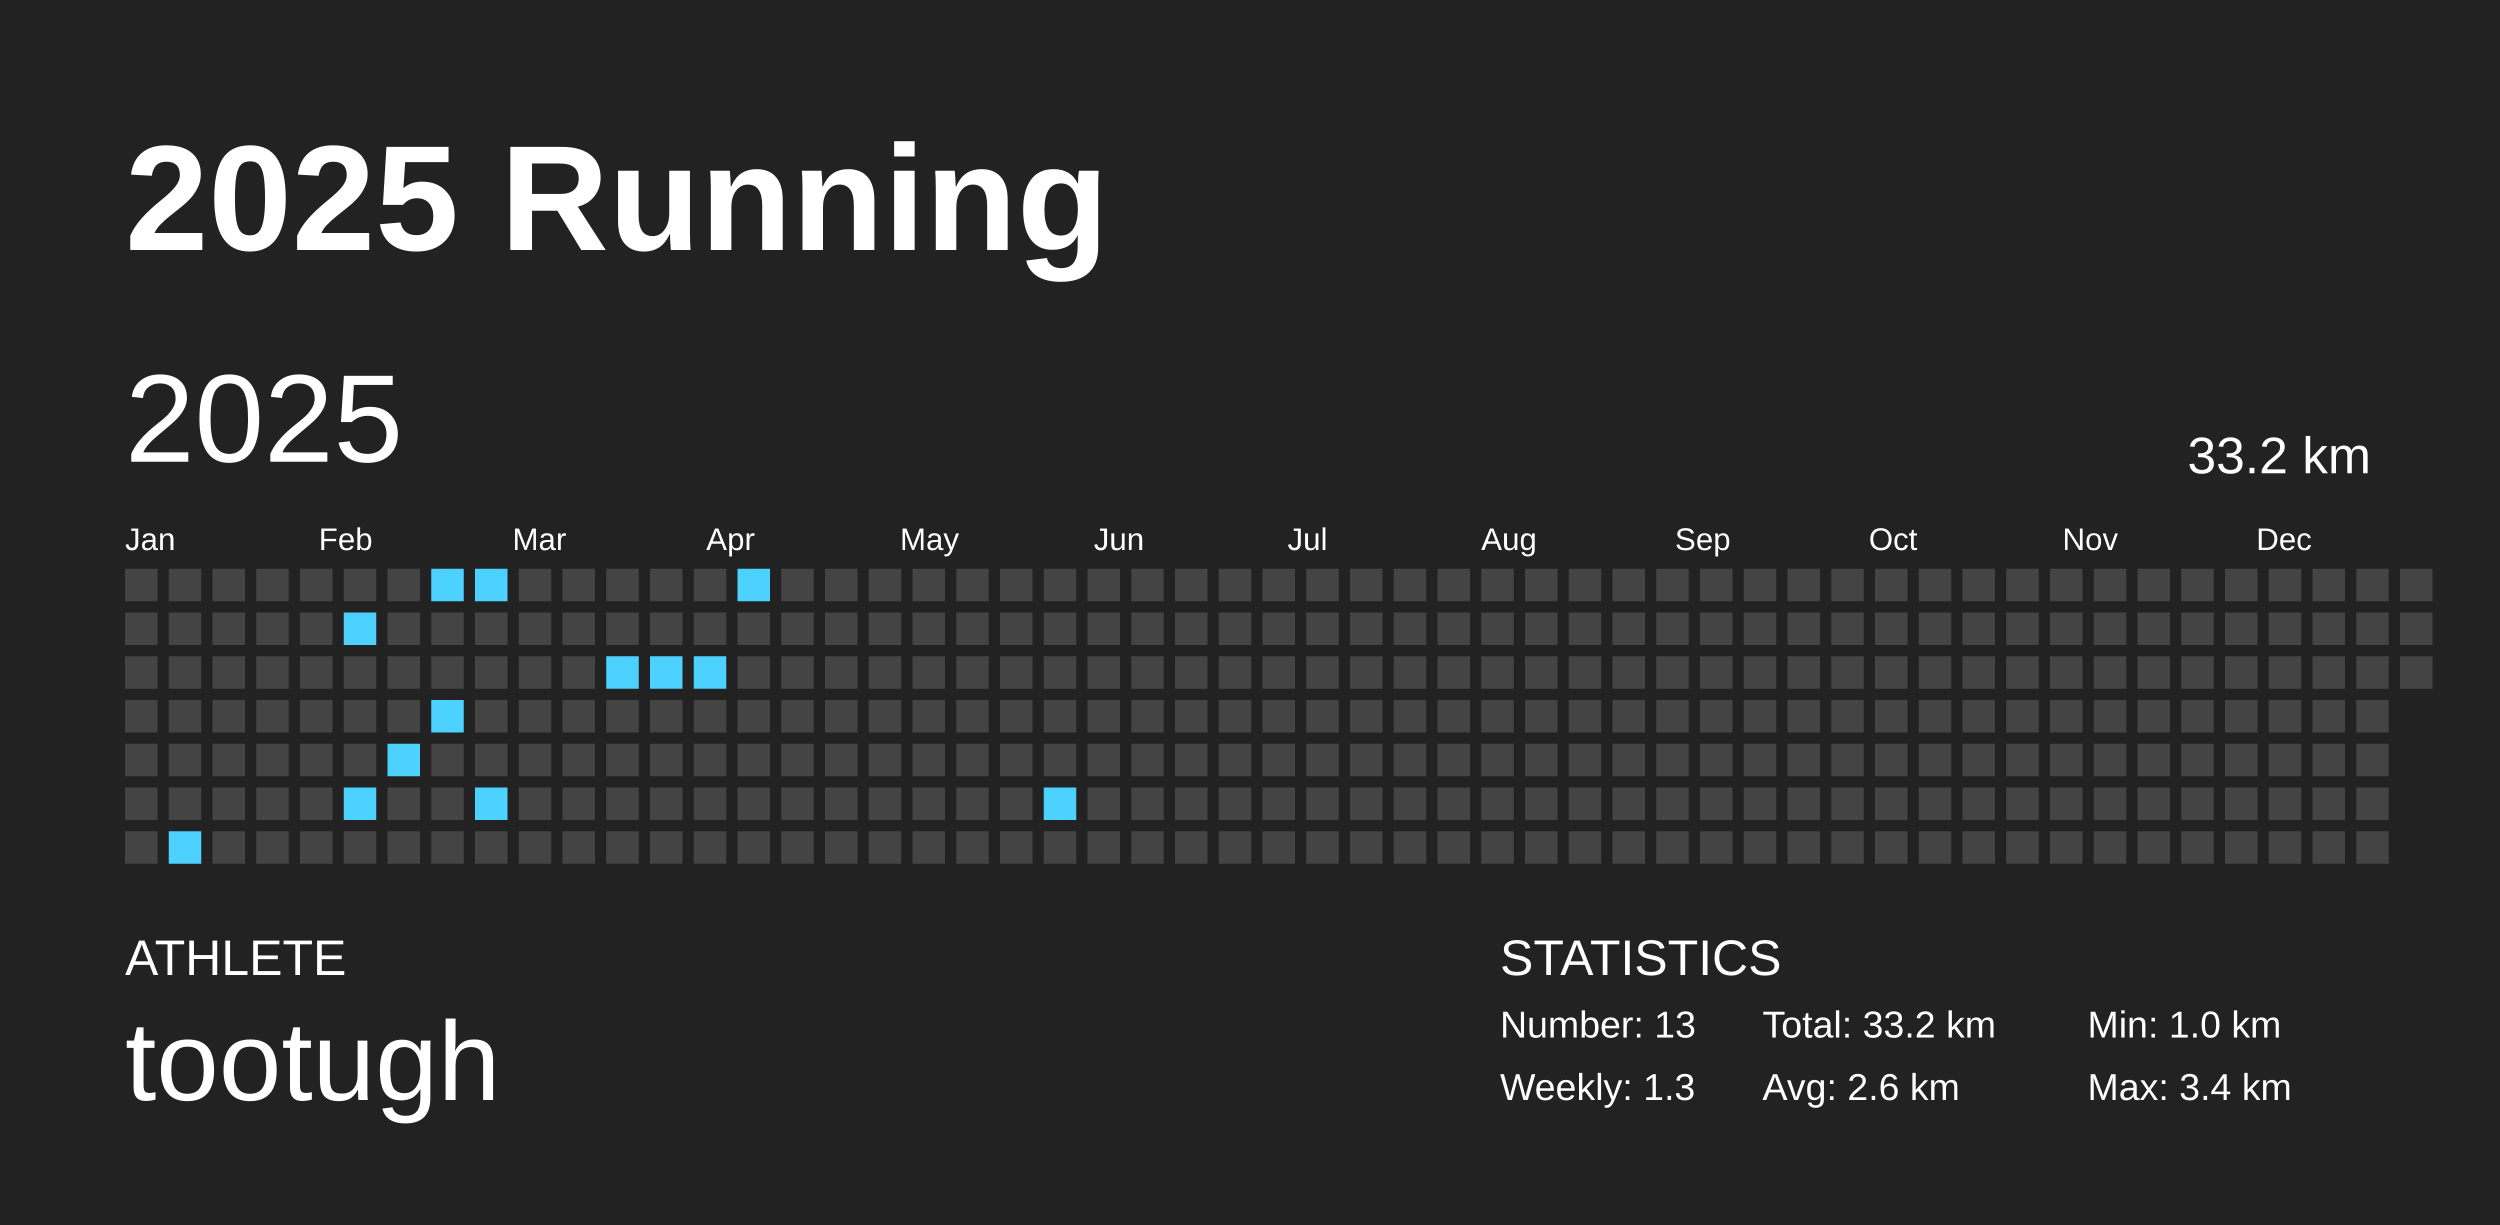
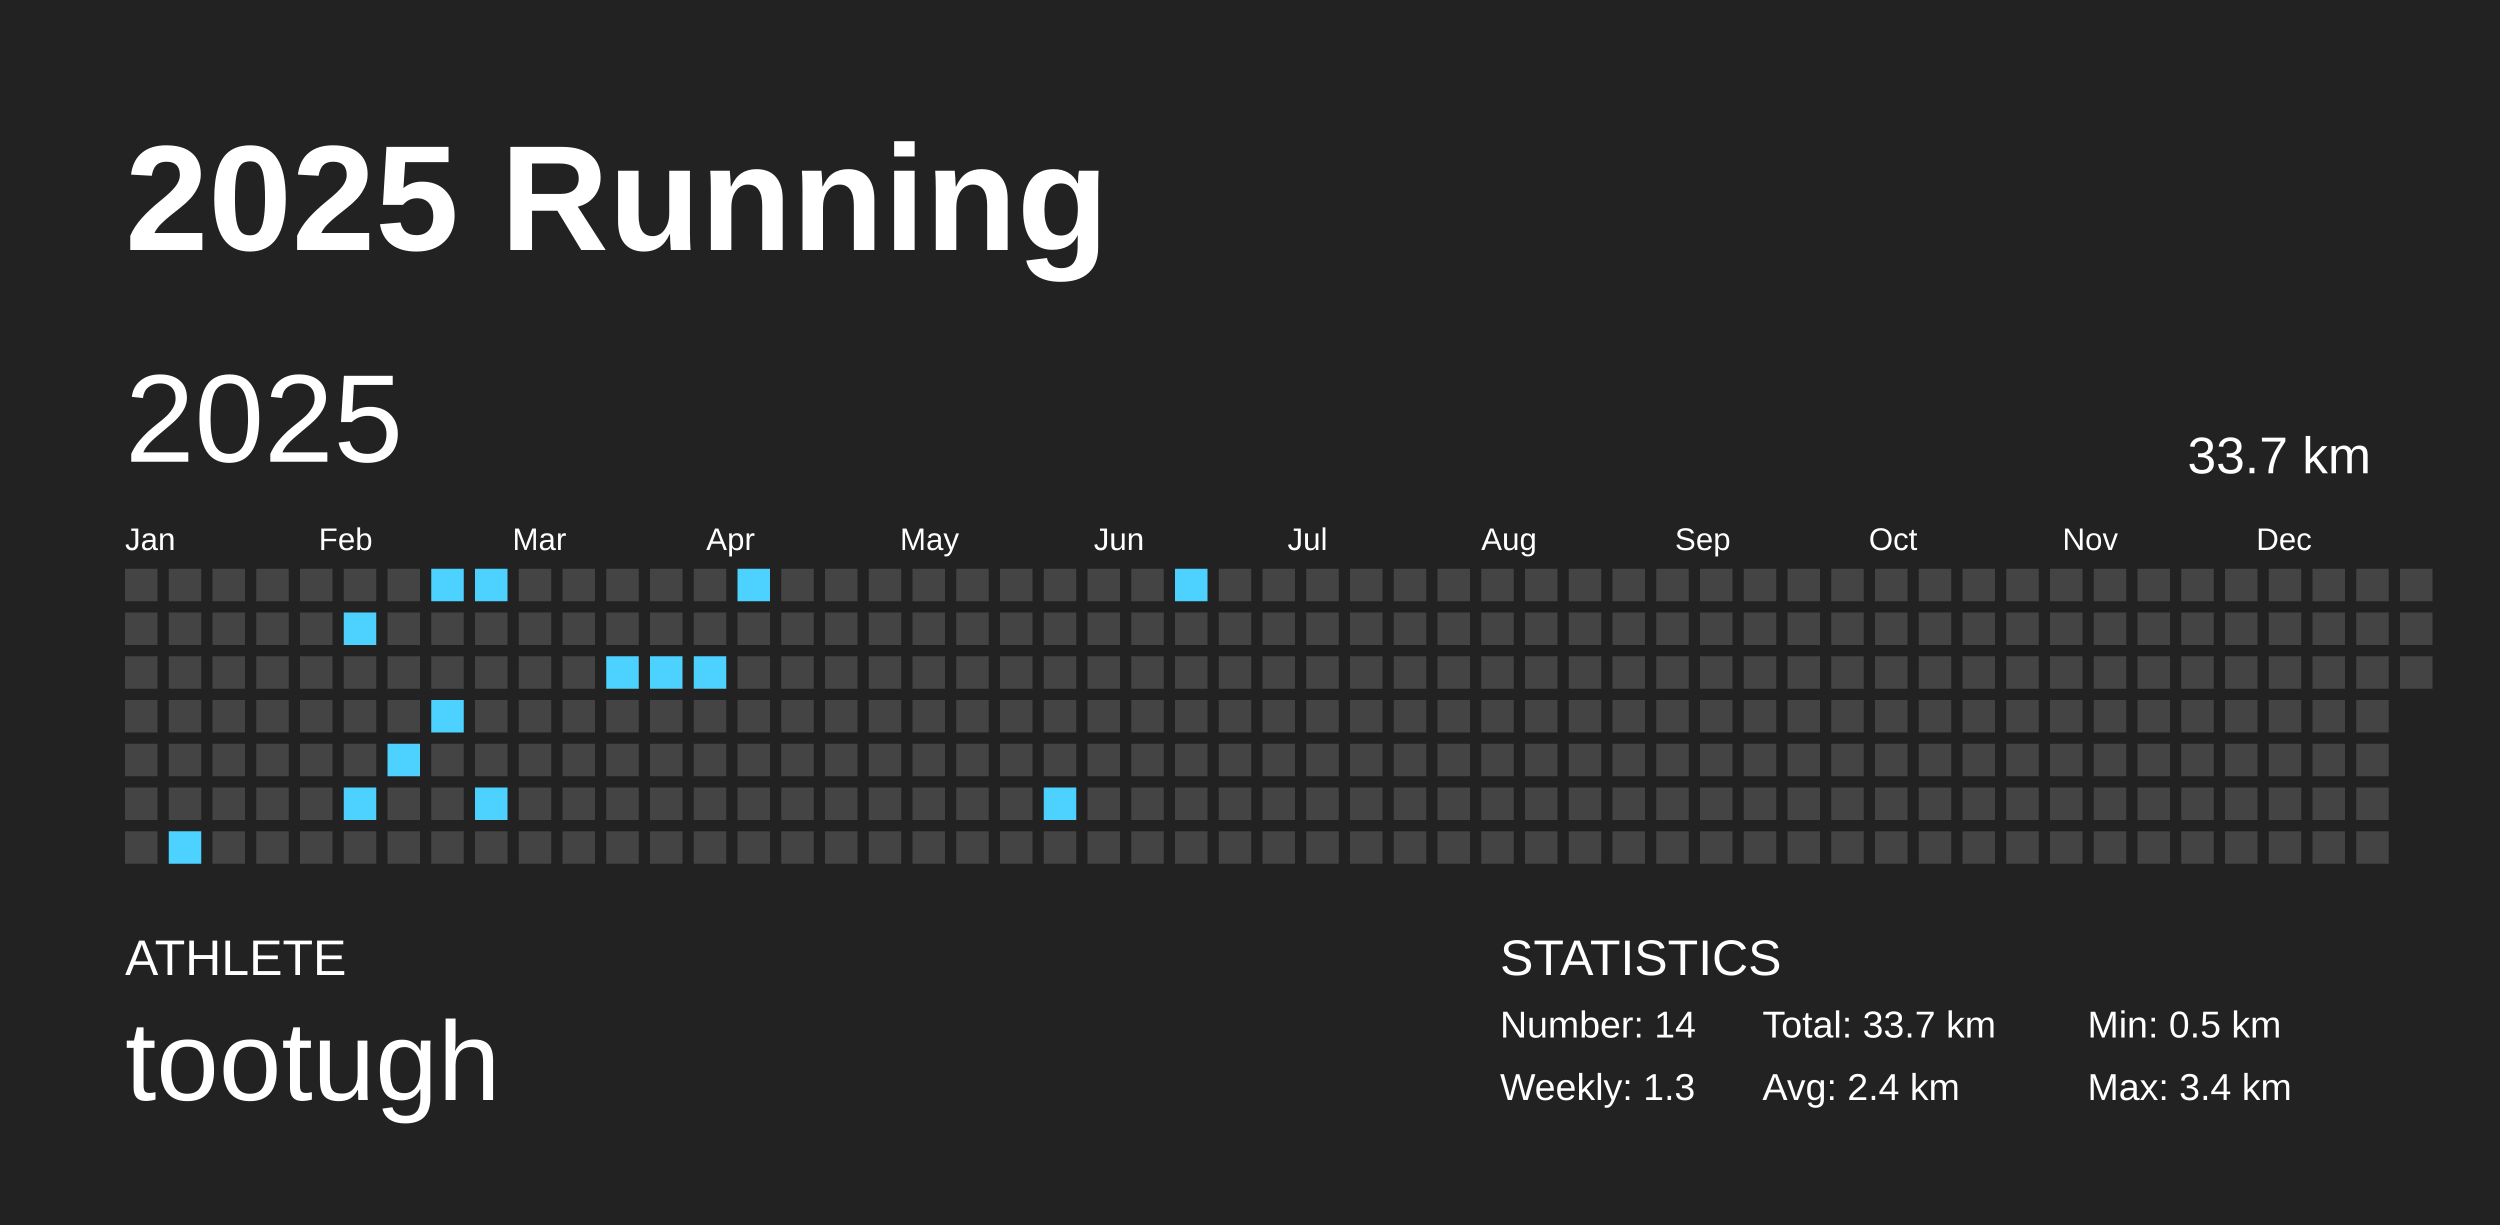
<svg xmlns="http://www.w3.org/2000/svg" baseProfile="full" height="98mm" version="1.1" viewBox="0,0,200,98" width="200mm">
  <defs />
  <rect fill="#222222" height="98" width="200" x="0" y="0" />
  <text fill="#FFFFFF" style="font-size:12px; font-family:Arial; font-weight:bold;" x="10" y="20">2025 Running</text>
  <text fill="#FFFFFF" style="font-size:4px; font-family:Arial" x="10" y="78">ATHLETE</text>
  <text fill="#FFFFFF" style="font-size:9px; font-family:Arial" x="10" y="88">tootugh</text>
  <text fill="#FFFFFF" style="font-size:4px; font-family:Arial" x="120" y="78">STATISTICS</text>
-   <text fill="#FFFFFF" style="font-size:3px; font-family:Arial" x="120" y="83">Number: 13</text>
+   <text fill="#FFFFFF" style="font-size:3px; font-family:Arial" x="120" y="83">Number: 14</text>
  <text fill="#FFFFFF" style="font-size:3px; font-family:Arial" x="120" y="88">Weekly: 1.3</text>
-   <text fill="#FFFFFF" style="font-size:3px; font-family:Arial" x="141" y="83">Total: 33.2 km</text>
-   <text fill="#FFFFFF" style="font-size:3px; font-family:Arial" x="141" y="88">Avg: 2.6 km</text>
-   <text fill="#FFFFFF" style="font-size:3px; font-family:Arial" x="167" y="83">Min: 1.0 km</text>
+   <text fill="#FFFFFF" style="font-size:3px; font-family:Arial" x="141" y="83">Total: 33.7 km</text>
+   <text fill="#FFFFFF" style="font-size:3px; font-family:Arial" x="141" y="88">Avg: 2.4 km</text>
+   <text fill="#FFFFFF" style="font-size:3px; font-family:Arial" x="167" y="83">Min: 0.5 km</text>
  <text fill="#FFFFFF" style="font-size:3px; font-family:Arial" x="167" y="88">Max: 3.4 km</text>
  <text dominant-baseline="hanging" fill="#FFFFFF" style="font-size:10.0px; font-family:Arial;" x="10" y="30">2025</text>
-   <text dominant-baseline="hanging" fill="#FFFFFF" style="font-size:4.125px; font-family:Arial;" x="175" y="35">33.2 km</text>
+   <text dominant-baseline="hanging" fill="#FFFFFF" style="font-size:4.125px; font-family:Arial;" x="175" y="35">33.7 km</text>
  <text fill="#FFFFFF" style="font-size:2.5px; font-family:Arial" x="10.0" y="44">Jan</text>
  <text fill="#FFFFFF" style="font-size:2.5px; font-family:Arial" x="25.5" y="44">Feb</text>
  <text fill="#FFFFFF" style="font-size:2.5px; font-family:Arial" x="41.0" y="44">Mar</text>
  <text fill="#FFFFFF" style="font-size:2.5px; font-family:Arial" x="56.5" y="44">Apr</text>
  <text fill="#FFFFFF" style="font-size:2.5px; font-family:Arial" x="72.0" y="44">May</text>
  <text fill="#FFFFFF" style="font-size:2.5px; font-family:Arial" x="87.5" y="44">Jun</text>
  <text fill="#FFFFFF" style="font-size:2.5px; font-family:Arial" x="103.0" y="44">Jul</text>
  <text fill="#FFFFFF" style="font-size:2.5px; font-family:Arial" x="118.5" y="44">Aug</text>
  <text fill="#FFFFFF" style="font-size:2.5px; font-family:Arial" x="134.0" y="44">Sep</text>
  <text fill="#FFFFFF" style="font-size:2.5px; font-family:Arial" x="149.5" y="44">Oct</text>
  <text fill="#FFFFFF" style="font-size:2.5px; font-family:Arial" x="165.0" y="44">Nov</text>
  <text fill="#FFFFFF" style="font-size:2.5px; font-family:Arial" x="180.5" y="44">Dec</text>
  <rect fill="#444444" height="2.6" width="2.6" x="10.0" y="45.5" />
  <rect fill="#444444" height="2.6" width="2.6" x="10.0" y="49.0" />
  <rect fill="#444444" height="2.6" width="2.6" x="10.0" y="52.5" />
  <rect fill="#444444" height="2.6" width="2.6" x="10.0" y="56.0" />
  <rect fill="#444444" height="2.6" width="2.6" x="10.0" y="59.5" />
  <rect fill="#444444" height="2.6" width="2.6" x="10.0" y="63.0" />
  <rect fill="#444444" height="2.6" width="2.6" x="10.0" y="66.5" />
  <rect fill="#444444" height="2.6" width="2.6" x="13.5" y="45.5" />
  <rect fill="#444444" height="2.6" width="2.6" x="13.5" y="49.0" />
  <rect fill="#444444" height="2.6" width="2.6" x="13.5" y="52.5" />
  <rect fill="#444444" height="2.6" width="2.6" x="13.5" y="56.0" />
  <rect fill="#444444" height="2.6" width="2.6" x="13.5" y="59.5" />
  <rect fill="#444444" height="2.6" width="2.6" x="13.5" y="63.0" />
  <rect fill="#4dd2ff" height="2.6" width="2.6" x="13.5" y="66.5" />
  <rect fill="#444444" height="2.6" width="2.6" x="17.0" y="45.5" />
  <rect fill="#444444" height="2.6" width="2.6" x="17.0" y="49.0" />
  <rect fill="#444444" height="2.6" width="2.6" x="17.0" y="52.5" />
  <rect fill="#444444" height="2.6" width="2.6" x="17.0" y="56.0" />
  <rect fill="#444444" height="2.6" width="2.6" x="17.0" y="59.5" />
  <rect fill="#444444" height="2.6" width="2.6" x="17.0" y="63.0" />
  <rect fill="#444444" height="2.6" width="2.6" x="17.0" y="66.5" />
  <rect fill="#444444" height="2.6" width="2.6" x="20.5" y="45.5" />
  <rect fill="#444444" height="2.6" width="2.6" x="20.5" y="49.0" />
  <rect fill="#444444" height="2.6" width="2.6" x="20.5" y="52.5" />
  <rect fill="#444444" height="2.6" width="2.6" x="20.5" y="56.0" />
  <rect fill="#444444" height="2.6" width="2.6" x="20.5" y="59.5" />
  <rect fill="#444444" height="2.6" width="2.6" x="20.5" y="63.0" />
  <rect fill="#444444" height="2.6" width="2.6" x="20.5" y="66.5" />
  <rect fill="#444444" height="2.6" width="2.6" x="24.0" y="45.5" />
  <rect fill="#444444" height="2.6" width="2.6" x="24.0" y="49.0" />
  <rect fill="#444444" height="2.6" width="2.6" x="24.0" y="52.5" />
  <rect fill="#444444" height="2.6" width="2.6" x="24.0" y="56.0" />
  <rect fill="#444444" height="2.6" width="2.6" x="24.0" y="59.5" />
  <rect fill="#444444" height="2.6" width="2.6" x="24.0" y="63.0" />
  <rect fill="#444444" height="2.6" width="2.6" x="24.0" y="66.5" />
  <rect fill="#444444" height="2.6" width="2.6" x="27.5" y="45.5" />
  <rect fill="#4dd2ff" height="2.6" width="2.6" x="27.5" y="49.0" />
  <rect fill="#444444" height="2.6" width="2.6" x="27.5" y="52.5" />
  <rect fill="#444444" height="2.6" width="2.6" x="27.5" y="56.0" />
  <rect fill="#444444" height="2.6" width="2.6" x="27.5" y="59.5" />
  <rect fill="#4dd2ff" height="2.6" width="2.6" x="27.5" y="63.0" />
  <rect fill="#444444" height="2.6" width="2.6" x="27.5" y="66.5" />
  <rect fill="#444444" height="2.6" width="2.6" x="31.0" y="45.5" />
  <rect fill="#444444" height="2.6" width="2.6" x="31.0" y="49.0" />
  <rect fill="#444444" height="2.6" width="2.6" x="31.0" y="52.5" />
  <rect fill="#444444" height="2.6" width="2.6" x="31.0" y="56.0" />
  <rect fill="#4dd2ff" height="2.6" width="2.6" x="31.0" y="59.5" />
  <rect fill="#444444" height="2.6" width="2.6" x="31.0" y="63.0" />
  <rect fill="#444444" height="2.6" width="2.6" x="31.0" y="66.5" />
  <rect fill="#4dd2ff" height="2.6" width="2.6" x="34.5" y="45.5" />
  <rect fill="#444444" height="2.6" width="2.6" x="34.5" y="49.0" />
  <rect fill="#444444" height="2.6" width="2.6" x="34.5" y="52.5" />
  <rect fill="#4dd2ff" height="2.6" width="2.6" x="34.5" y="56.0" />
  <rect fill="#444444" height="2.6" width="2.6" x="34.5" y="59.5" />
  <rect fill="#444444" height="2.6" width="2.6" x="34.5" y="63.0" />
  <rect fill="#444444" height="2.6" width="2.6" x="34.5" y="66.5" />
  <rect fill="#4dd2ff" height="2.6" width="2.6" x="38.0" y="45.5" />
  <rect fill="#444444" height="2.6" width="2.6" x="38.0" y="49.0" />
  <rect fill="#444444" height="2.6" width="2.6" x="38.0" y="52.5" />
  <rect fill="#444444" height="2.6" width="2.6" x="38.0" y="56.0" />
  <rect fill="#444444" height="2.6" width="2.6" x="38.0" y="59.5" />
  <rect fill="#4dd2ff" height="2.6" width="2.6" x="38.0" y="63.0" />
  <rect fill="#444444" height="2.6" width="2.6" x="38.0" y="66.5" />
  <rect fill="#444444" height="2.6" width="2.6" x="41.5" y="45.5" />
  <rect fill="#444444" height="2.6" width="2.6" x="41.5" y="49.0" />
  <rect fill="#444444" height="2.6" width="2.6" x="41.5" y="52.5" />
  <rect fill="#444444" height="2.6" width="2.6" x="41.5" y="56.0" />
  <rect fill="#444444" height="2.6" width="2.6" x="41.5" y="59.5" />
  <rect fill="#444444" height="2.6" width="2.6" x="41.5" y="63.0" />
  <rect fill="#444444" height="2.6" width="2.6" x="41.5" y="66.5" />
  <rect fill="#444444" height="2.6" width="2.6" x="45.0" y="45.5" />
  <rect fill="#444444" height="2.6" width="2.6" x="45.0" y="49.0" />
  <rect fill="#444444" height="2.6" width="2.6" x="45.0" y="52.5" />
  <rect fill="#444444" height="2.6" width="2.6" x="45.0" y="56.0" />
  <rect fill="#444444" height="2.6" width="2.6" x="45.0" y="59.5" />
  <rect fill="#444444" height="2.6" width="2.6" x="45.0" y="63.0" />
  <rect fill="#444444" height="2.6" width="2.6" x="45.0" y="66.5" />
  <rect fill="#444444" height="2.6" width="2.6" x="48.5" y="45.5" />
  <rect fill="#444444" height="2.6" width="2.6" x="48.5" y="49.0" />
  <rect fill="#4dd2ff" height="2.6" width="2.6" x="48.5" y="52.5" />
  <rect fill="#444444" height="2.6" width="2.6" x="48.5" y="56.0" />
  <rect fill="#444444" height="2.6" width="2.6" x="48.5" y="59.5" />
  <rect fill="#444444" height="2.6" width="2.6" x="48.5" y="63.0" />
  <rect fill="#444444" height="2.6" width="2.6" x="48.5" y="66.5" />
  <rect fill="#444444" height="2.6" width="2.6" x="52.0" y="45.5" />
  <rect fill="#444444" height="2.6" width="2.6" x="52.0" y="49.0" />
  <rect fill="#4dd2ff" height="2.6" width="2.6" x="52.0" y="52.5" />
  <rect fill="#444444" height="2.6" width="2.6" x="52.0" y="56.0" />
  <rect fill="#444444" height="2.6" width="2.6" x="52.0" y="59.5" />
  <rect fill="#444444" height="2.6" width="2.6" x="52.0" y="63.0" />
  <rect fill="#444444" height="2.6" width="2.6" x="52.0" y="66.5" />
  <rect fill="#444444" height="2.6" width="2.6" x="55.5" y="45.5" />
  <rect fill="#444444" height="2.6" width="2.6" x="55.5" y="49.0" />
  <rect fill="#4dd2ff" height="2.6" width="2.6" x="55.5" y="52.5" />
  <rect fill="#444444" height="2.6" width="2.6" x="55.5" y="56.0" />
  <rect fill="#444444" height="2.6" width="2.6" x="55.5" y="59.5" />
  <rect fill="#444444" height="2.6" width="2.6" x="55.5" y="63.0" />
  <rect fill="#444444" height="2.6" width="2.6" x="55.5" y="66.5" />
  <rect fill="#4dd2ff" height="2.6" width="2.6" x="59.0" y="45.5" />
  <rect fill="#444444" height="2.6" width="2.6" x="59.0" y="49.0" />
  <rect fill="#444444" height="2.6" width="2.6" x="59.0" y="52.5" />
  <rect fill="#444444" height="2.6" width="2.6" x="59.0" y="56.0" />
  <rect fill="#444444" height="2.6" width="2.6" x="59.0" y="59.5" />
  <rect fill="#444444" height="2.6" width="2.6" x="59.0" y="63.0" />
  <rect fill="#444444" height="2.6" width="2.6" x="59.0" y="66.5" />
  <rect fill="#444444" height="2.6" width="2.6" x="62.5" y="45.5" />
  <rect fill="#444444" height="2.6" width="2.6" x="62.5" y="49.0" />
  <rect fill="#444444" height="2.6" width="2.6" x="62.5" y="52.5" />
  <rect fill="#444444" height="2.6" width="2.6" x="62.5" y="56.0" />
  <rect fill="#444444" height="2.6" width="2.6" x="62.5" y="59.5" />
  <rect fill="#444444" height="2.6" width="2.6" x="62.5" y="63.0" />
  <rect fill="#444444" height="2.6" width="2.6" x="62.5" y="66.5" />
  <rect fill="#444444" height="2.6" width="2.6" x="66.0" y="45.5" />
  <rect fill="#444444" height="2.6" width="2.6" x="66.0" y="49.0" />
  <rect fill="#444444" height="2.6" width="2.6" x="66.0" y="52.5" />
  <rect fill="#444444" height="2.6" width="2.6" x="66.0" y="56.0" />
  <rect fill="#444444" height="2.6" width="2.6" x="66.0" y="59.5" />
  <rect fill="#444444" height="2.6" width="2.6" x="66.0" y="63.0" />
  <rect fill="#444444" height="2.6" width="2.6" x="66.0" y="66.5" />
  <rect fill="#444444" height="2.6" width="2.6" x="69.5" y="45.5" />
  <rect fill="#444444" height="2.6" width="2.6" x="69.5" y="49.0" />
  <rect fill="#444444" height="2.6" width="2.6" x="69.5" y="52.5" />
  <rect fill="#444444" height="2.6" width="2.6" x="69.5" y="56.0" />
  <rect fill="#444444" height="2.6" width="2.6" x="69.5" y="59.5" />
  <rect fill="#444444" height="2.6" width="2.6" x="69.5" y="63.0" />
  <rect fill="#444444" height="2.6" width="2.6" x="69.5" y="66.5" />
  <rect fill="#444444" height="2.6" width="2.6" x="73.0" y="45.5" />
  <rect fill="#444444" height="2.6" width="2.6" x="73.0" y="49.0" />
  <rect fill="#444444" height="2.6" width="2.6" x="73.0" y="52.5" />
  <rect fill="#444444" height="2.6" width="2.6" x="73.0" y="56.0" />
  <rect fill="#444444" height="2.6" width="2.6" x="73.0" y="59.5" />
  <rect fill="#444444" height="2.6" width="2.6" x="73.0" y="63.0" />
  <rect fill="#444444" height="2.6" width="2.6" x="73.0" y="66.5" />
  <rect fill="#444444" height="2.6" width="2.6" x="76.5" y="45.5" />
  <rect fill="#444444" height="2.6" width="2.6" x="76.5" y="49.0" />
  <rect fill="#444444" height="2.6" width="2.6" x="76.5" y="52.5" />
  <rect fill="#444444" height="2.6" width="2.6" x="76.5" y="56.0" />
  <rect fill="#444444" height="2.6" width="2.6" x="76.5" y="59.5" />
  <rect fill="#444444" height="2.6" width="2.6" x="76.5" y="63.0" />
  <rect fill="#444444" height="2.6" width="2.6" x="76.5" y="66.5" />
  <rect fill="#444444" height="2.6" width="2.6" x="80.0" y="45.5" />
  <rect fill="#444444" height="2.6" width="2.6" x="80.0" y="49.0" />
  <rect fill="#444444" height="2.6" width="2.6" x="80.0" y="52.5" />
  <rect fill="#444444" height="2.6" width="2.6" x="80.0" y="56.0" />
  <rect fill="#444444" height="2.6" width="2.6" x="80.0" y="59.5" />
  <rect fill="#444444" height="2.6" width="2.6" x="80.0" y="63.0" />
  <rect fill="#444444" height="2.6" width="2.6" x="80.0" y="66.5" />
  <rect fill="#444444" height="2.6" width="2.6" x="83.5" y="45.5" />
  <rect fill="#444444" height="2.6" width="2.6" x="83.5" y="49.0" />
  <rect fill="#444444" height="2.6" width="2.6" x="83.5" y="52.5" />
  <rect fill="#444444" height="2.6" width="2.6" x="83.5" y="56.0" />
  <rect fill="#444444" height="2.6" width="2.6" x="83.5" y="59.5" />
  <rect fill="#4dd2ff" height="2.6" width="2.6" x="83.5" y="63.0" />
  <rect fill="#444444" height="2.6" width="2.6" x="83.5" y="66.5" />
  <rect fill="#444444" height="2.6" width="2.6" x="87.0" y="45.5" />
  <rect fill="#444444" height="2.6" width="2.6" x="87.0" y="49.0" />
  <rect fill="#444444" height="2.6" width="2.6" x="87.0" y="52.5" />
  <rect fill="#444444" height="2.6" width="2.6" x="87.0" y="56.0" />
  <rect fill="#444444" height="2.6" width="2.6" x="87.0" y="59.5" />
  <rect fill="#444444" height="2.6" width="2.6" x="87.0" y="63.0" />
  <rect fill="#444444" height="2.6" width="2.6" x="87.0" y="66.5" />
  <rect fill="#444444" height="2.6" width="2.6" x="90.5" y="45.5" />
  <rect fill="#444444" height="2.6" width="2.6" x="90.5" y="49.0" />
  <rect fill="#444444" height="2.6" width="2.6" x="90.5" y="52.5" />
  <rect fill="#444444" height="2.6" width="2.6" x="90.5" y="56.0" />
  <rect fill="#444444" height="2.6" width="2.6" x="90.5" y="59.5" />
  <rect fill="#444444" height="2.6" width="2.6" x="90.5" y="63.0" />
  <rect fill="#444444" height="2.6" width="2.6" x="90.5" y="66.5" />
-   <rect fill="#444444" height="2.6" width="2.6" x="94.0" y="45.5" />
+   <rect fill="#4dd2ff" height="2.6" width="2.6" x="94.0" y="45.5" />
  <rect fill="#444444" height="2.6" width="2.6" x="94.0" y="49.0" />
  <rect fill="#444444" height="2.6" width="2.6" x="94.0" y="52.5" />
  <rect fill="#444444" height="2.6" width="2.6" x="94.0" y="56.0" />
  <rect fill="#444444" height="2.6" width="2.6" x="94.0" y="59.5" />
  <rect fill="#444444" height="2.6" width="2.6" x="94.0" y="63.0" />
  <rect fill="#444444" height="2.6" width="2.6" x="94.0" y="66.5" />
  <rect fill="#444444" height="2.6" width="2.6" x="97.5" y="45.5" />
  <rect fill="#444444" height="2.6" width="2.6" x="97.5" y="49.0" />
  <rect fill="#444444" height="2.6" width="2.6" x="97.5" y="52.5" />
  <rect fill="#444444" height="2.6" width="2.6" x="97.5" y="56.0" />
  <rect fill="#444444" height="2.6" width="2.6" x="97.5" y="59.5" />
  <rect fill="#444444" height="2.6" width="2.6" x="97.5" y="63.0" />
  <rect fill="#444444" height="2.6" width="2.6" x="97.5" y="66.5" />
  <rect fill="#444444" height="2.6" width="2.6" x="101.0" y="45.5" />
  <rect fill="#444444" height="2.6" width="2.6" x="101.0" y="49.0" />
  <rect fill="#444444" height="2.6" width="2.6" x="101.0" y="52.5" />
  <rect fill="#444444" height="2.6" width="2.6" x="101.0" y="56.0" />
  <rect fill="#444444" height="2.6" width="2.6" x="101.0" y="59.5" />
  <rect fill="#444444" height="2.6" width="2.6" x="101.0" y="63.0" />
  <rect fill="#444444" height="2.6" width="2.6" x="101.0" y="66.5" />
  <rect fill="#444444" height="2.6" width="2.6" x="104.5" y="45.5" />
  <rect fill="#444444" height="2.6" width="2.6" x="104.5" y="49.0" />
  <rect fill="#444444" height="2.6" width="2.6" x="104.5" y="52.5" />
  <rect fill="#444444" height="2.6" width="2.6" x="104.5" y="56.0" />
  <rect fill="#444444" height="2.6" width="2.6" x="104.5" y="59.5" />
  <rect fill="#444444" height="2.6" width="2.6" x="104.5" y="63.0" />
  <rect fill="#444444" height="2.6" width="2.6" x="104.5" y="66.5" />
  <rect fill="#444444" height="2.6" width="2.6" x="108.0" y="45.5" />
  <rect fill="#444444" height="2.6" width="2.6" x="108.0" y="49.0" />
  <rect fill="#444444" height="2.6" width="2.6" x="108.0" y="52.5" />
  <rect fill="#444444" height="2.6" width="2.6" x="108.0" y="56.0" />
  <rect fill="#444444" height="2.6" width="2.6" x="108.0" y="59.5" />
  <rect fill="#444444" height="2.6" width="2.6" x="108.0" y="63.0" />
  <rect fill="#444444" height="2.6" width="2.6" x="108.0" y="66.5" />
  <rect fill="#444444" height="2.6" width="2.6" x="111.5" y="45.5" />
  <rect fill="#444444" height="2.6" width="2.6" x="111.5" y="49.0" />
  <rect fill="#444444" height="2.6" width="2.6" x="111.5" y="52.5" />
  <rect fill="#444444" height="2.6" width="2.6" x="111.5" y="56.0" />
  <rect fill="#444444" height="2.6" width="2.6" x="111.5" y="59.5" />
  <rect fill="#444444" height="2.6" width="2.6" x="111.5" y="63.0" />
  <rect fill="#444444" height="2.6" width="2.6" x="111.5" y="66.5" />
  <rect fill="#444444" height="2.6" width="2.6" x="115.0" y="45.5" />
  <rect fill="#444444" height="2.6" width="2.6" x="115.0" y="49.0" />
  <rect fill="#444444" height="2.6" width="2.6" x="115.0" y="52.5" />
  <rect fill="#444444" height="2.6" width="2.6" x="115.0" y="56.0" />
  <rect fill="#444444" height="2.6" width="2.6" x="115.0" y="59.5" />
  <rect fill="#444444" height="2.6" width="2.6" x="115.0" y="63.0" />
  <rect fill="#444444" height="2.6" width="2.6" x="115.0" y="66.5" />
  <rect fill="#444444" height="2.6" width="2.6" x="118.5" y="45.5" />
  <rect fill="#444444" height="2.6" width="2.6" x="118.5" y="49.0" />
  <rect fill="#444444" height="2.6" width="2.6" x="118.5" y="52.5" />
  <rect fill="#444444" height="2.6" width="2.6" x="118.5" y="56.0" />
  <rect fill="#444444" height="2.6" width="2.6" x="118.5" y="59.5" />
  <rect fill="#444444" height="2.6" width="2.6" x="118.5" y="63.0" />
  <rect fill="#444444" height="2.6" width="2.6" x="118.5" y="66.5" />
  <rect fill="#444444" height="2.6" width="2.6" x="122.0" y="45.5" />
  <rect fill="#444444" height="2.6" width="2.6" x="122.0" y="49.0" />
  <rect fill="#444444" height="2.6" width="2.6" x="122.0" y="52.5" />
  <rect fill="#444444" height="2.6" width="2.6" x="122.0" y="56.0" />
  <rect fill="#444444" height="2.6" width="2.6" x="122.0" y="59.5" />
  <rect fill="#444444" height="2.6" width="2.6" x="122.0" y="63.0" />
  <rect fill="#444444" height="2.6" width="2.6" x="122.0" y="66.5" />
  <rect fill="#444444" height="2.6" width="2.6" x="125.5" y="45.5" />
  <rect fill="#444444" height="2.6" width="2.6" x="125.5" y="49.0" />
  <rect fill="#444444" height="2.6" width="2.6" x="125.5" y="52.5" />
  <rect fill="#444444" height="2.6" width="2.6" x="125.5" y="56.0" />
  <rect fill="#444444" height="2.6" width="2.6" x="125.5" y="59.5" />
  <rect fill="#444444" height="2.6" width="2.6" x="125.5" y="63.0" />
  <rect fill="#444444" height="2.6" width="2.6" x="125.5" y="66.5" />
  <rect fill="#444444" height="2.6" width="2.6" x="129.0" y="45.5" />
  <rect fill="#444444" height="2.6" width="2.6" x="129.0" y="49.0" />
  <rect fill="#444444" height="2.6" width="2.6" x="129.0" y="52.5" />
  <rect fill="#444444" height="2.6" width="2.6" x="129.0" y="56.0" />
  <rect fill="#444444" height="2.6" width="2.6" x="129.0" y="59.5" />
  <rect fill="#444444" height="2.6" width="2.6" x="129.0" y="63.0" />
  <rect fill="#444444" height="2.6" width="2.6" x="129.0" y="66.5" />
  <rect fill="#444444" height="2.6" width="2.6" x="132.5" y="45.5" />
  <rect fill="#444444" height="2.6" width="2.6" x="132.5" y="49.0" />
  <rect fill="#444444" height="2.6" width="2.6" x="132.5" y="52.5" />
  <rect fill="#444444" height="2.6" width="2.6" x="132.5" y="56.0" />
  <rect fill="#444444" height="2.6" width="2.6" x="132.5" y="59.5" />
  <rect fill="#444444" height="2.6" width="2.6" x="132.5" y="63.0" />
  <rect fill="#444444" height="2.6" width="2.6" x="132.5" y="66.5" />
  <rect fill="#444444" height="2.6" width="2.6" x="136.0" y="45.5" />
  <rect fill="#444444" height="2.6" width="2.6" x="136.0" y="49.0" />
  <rect fill="#444444" height="2.6" width="2.6" x="136.0" y="52.5" />
  <rect fill="#444444" height="2.6" width="2.6" x="136.0" y="56.0" />
  <rect fill="#444444" height="2.6" width="2.6" x="136.0" y="59.5" />
  <rect fill="#444444" height="2.6" width="2.6" x="136.0" y="63.0" />
  <rect fill="#444444" height="2.6" width="2.6" x="136.0" y="66.5" />
  <rect fill="#444444" height="2.6" width="2.6" x="139.5" y="45.5" />
  <rect fill="#444444" height="2.6" width="2.6" x="139.5" y="49.0" />
  <rect fill="#444444" height="2.6" width="2.6" x="139.5" y="52.5" />
  <rect fill="#444444" height="2.6" width="2.6" x="139.5" y="56.0" />
  <rect fill="#444444" height="2.6" width="2.6" x="139.5" y="59.5" />
  <rect fill="#444444" height="2.6" width="2.6" x="139.5" y="63.0" />
  <rect fill="#444444" height="2.6" width="2.6" x="139.5" y="66.5" />
  <rect fill="#444444" height="2.6" width="2.6" x="143.0" y="45.5" />
  <rect fill="#444444" height="2.6" width="2.6" x="143.0" y="49.0" />
  <rect fill="#444444" height="2.6" width="2.6" x="143.0" y="52.5" />
  <rect fill="#444444" height="2.6" width="2.6" x="143.0" y="56.0" />
  <rect fill="#444444" height="2.6" width="2.6" x="143.0" y="59.5" />
  <rect fill="#444444" height="2.6" width="2.6" x="143.0" y="63.0" />
  <rect fill="#444444" height="2.6" width="2.6" x="143.0" y="66.5" />
  <rect fill="#444444" height="2.6" width="2.6" x="146.5" y="45.5" />
  <rect fill="#444444" height="2.6" width="2.6" x="146.5" y="49.0" />
  <rect fill="#444444" height="2.6" width="2.6" x="146.5" y="52.5" />
  <rect fill="#444444" height="2.6" width="2.6" x="146.5" y="56.0" />
  <rect fill="#444444" height="2.6" width="2.6" x="146.5" y="59.5" />
  <rect fill="#444444" height="2.6" width="2.6" x="146.5" y="63.0" />
  <rect fill="#444444" height="2.6" width="2.6" x="146.5" y="66.5" />
  <rect fill="#444444" height="2.6" width="2.6" x="150.0" y="45.5" />
  <rect fill="#444444" height="2.6" width="2.6" x="150.0" y="49.0" />
  <rect fill="#444444" height="2.6" width="2.6" x="150.0" y="52.5" />
  <rect fill="#444444" height="2.6" width="2.6" x="150.0" y="56.0" />
  <rect fill="#444444" height="2.6" width="2.6" x="150.0" y="59.5" />
  <rect fill="#444444" height="2.6" width="2.6" x="150.0" y="63.0" />
  <rect fill="#444444" height="2.6" width="2.6" x="150.0" y="66.5" />
  <rect fill="#444444" height="2.6" width="2.6" x="153.5" y="45.5" />
  <rect fill="#444444" height="2.6" width="2.6" x="153.5" y="49.0" />
  <rect fill="#444444" height="2.6" width="2.6" x="153.5" y="52.5" />
  <rect fill="#444444" height="2.6" width="2.6" x="153.5" y="56.0" />
  <rect fill="#444444" height="2.6" width="2.6" x="153.5" y="59.5" />
  <rect fill="#444444" height="2.6" width="2.6" x="153.5" y="63.0" />
  <rect fill="#444444" height="2.6" width="2.6" x="153.5" y="66.5" />
  <rect fill="#444444" height="2.6" width="2.6" x="157.0" y="45.5" />
  <rect fill="#444444" height="2.6" width="2.6" x="157.0" y="49.0" />
  <rect fill="#444444" height="2.6" width="2.6" x="157.0" y="52.5" />
  <rect fill="#444444" height="2.6" width="2.6" x="157.0" y="56.0" />
  <rect fill="#444444" height="2.6" width="2.6" x="157.0" y="59.5" />
  <rect fill="#444444" height="2.6" width="2.6" x="157.0" y="63.0" />
  <rect fill="#444444" height="2.6" width="2.6" x="157.0" y="66.5" />
  <rect fill="#444444" height="2.6" width="2.6" x="160.5" y="45.5" />
  <rect fill="#444444" height="2.6" width="2.6" x="160.5" y="49.0" />
  <rect fill="#444444" height="2.6" width="2.6" x="160.5" y="52.5" />
  <rect fill="#444444" height="2.6" width="2.6" x="160.5" y="56.0" />
  <rect fill="#444444" height="2.6" width="2.6" x="160.5" y="59.5" />
  <rect fill="#444444" height="2.6" width="2.6" x="160.5" y="63.0" />
  <rect fill="#444444" height="2.6" width="2.6" x="160.5" y="66.5" />
  <rect fill="#444444" height="2.6" width="2.6" x="164.0" y="45.5" />
  <rect fill="#444444" height="2.6" width="2.6" x="164.0" y="49.0" />
  <rect fill="#444444" height="2.6" width="2.6" x="164.0" y="52.5" />
  <rect fill="#444444" height="2.6" width="2.6" x="164.0" y="56.0" />
  <rect fill="#444444" height="2.6" width="2.6" x="164.0" y="59.5" />
  <rect fill="#444444" height="2.6" width="2.6" x="164.0" y="63.0" />
  <rect fill="#444444" height="2.6" width="2.6" x="164.0" y="66.5" />
  <rect fill="#444444" height="2.6" width="2.6" x="167.5" y="45.5" />
  <rect fill="#444444" height="2.6" width="2.6" x="167.5" y="49.0" />
  <rect fill="#444444" height="2.6" width="2.6" x="167.5" y="52.5" />
  <rect fill="#444444" height="2.6" width="2.6" x="167.5" y="56.0" />
  <rect fill="#444444" height="2.6" width="2.6" x="167.5" y="59.5" />
  <rect fill="#444444" height="2.6" width="2.6" x="167.5" y="63.0" />
  <rect fill="#444444" height="2.6" width="2.6" x="167.5" y="66.5" />
  <rect fill="#444444" height="2.6" width="2.6" x="171.0" y="45.5" />
  <rect fill="#444444" height="2.6" width="2.6" x="171.0" y="49.0" />
  <rect fill="#444444" height="2.6" width="2.6" x="171.0" y="52.5" />
  <rect fill="#444444" height="2.6" width="2.6" x="171.0" y="56.0" />
  <rect fill="#444444" height="2.6" width="2.6" x="171.0" y="59.5" />
  <rect fill="#444444" height="2.6" width="2.6" x="171.0" y="63.0" />
  <rect fill="#444444" height="2.6" width="2.6" x="171.0" y="66.5" />
  <rect fill="#444444" height="2.6" width="2.6" x="174.5" y="45.5" />
  <rect fill="#444444" height="2.6" width="2.6" x="174.5" y="49.0" />
  <rect fill="#444444" height="2.6" width="2.6" x="174.5" y="52.5" />
  <rect fill="#444444" height="2.6" width="2.6" x="174.5" y="56.0" />
  <rect fill="#444444" height="2.6" width="2.6" x="174.5" y="59.5" />
  <rect fill="#444444" height="2.6" width="2.6" x="174.5" y="63.0" />
  <rect fill="#444444" height="2.6" width="2.6" x="174.5" y="66.5" />
  <rect fill="#444444" height="2.6" width="2.6" x="178.0" y="45.5" />
  <rect fill="#444444" height="2.6" width="2.6" x="178.0" y="49.0" />
  <rect fill="#444444" height="2.6" width="2.6" x="178.0" y="52.5" />
  <rect fill="#444444" height="2.6" width="2.6" x="178.0" y="56.0" />
  <rect fill="#444444" height="2.6" width="2.6" x="178.0" y="59.5" />
  <rect fill="#444444" height="2.6" width="2.6" x="178.0" y="63.0" />
  <rect fill="#444444" height="2.6" width="2.6" x="178.0" y="66.5" />
  <rect fill="#444444" height="2.6" width="2.6" x="181.5" y="45.5" />
  <rect fill="#444444" height="2.6" width="2.6" x="181.5" y="49.0" />
  <rect fill="#444444" height="2.6" width="2.6" x="181.5" y="52.5" />
  <rect fill="#444444" height="2.6" width="2.6" x="181.5" y="56.0" />
  <rect fill="#444444" height="2.6" width="2.6" x="181.5" y="59.5" />
  <rect fill="#444444" height="2.6" width="2.6" x="181.5" y="63.0" />
  <rect fill="#444444" height="2.6" width="2.6" x="181.5" y="66.5" />
  <rect fill="#444444" height="2.6" width="2.6" x="185.0" y="45.5" />
  <rect fill="#444444" height="2.6" width="2.6" x="185.0" y="49.0" />
  <rect fill="#444444" height="2.6" width="2.6" x="185.0" y="52.5" />
  <rect fill="#444444" height="2.6" width="2.6" x="185.0" y="56.0" />
  <rect fill="#444444" height="2.6" width="2.6" x="185.0" y="59.5" />
  <rect fill="#444444" height="2.6" width="2.6" x="185.0" y="63.0" />
  <rect fill="#444444" height="2.6" width="2.6" x="185.0" y="66.5" />
  <rect fill="#444444" height="2.6" width="2.6" x="188.5" y="45.5" />
  <rect fill="#444444" height="2.6" width="2.6" x="188.5" y="49.0" />
  <rect fill="#444444" height="2.6" width="2.6" x="188.5" y="52.5" />
  <rect fill="#444444" height="2.6" width="2.6" x="188.5" y="56.0" />
  <rect fill="#444444" height="2.6" width="2.6" x="188.5" y="59.5" />
  <rect fill="#444444" height="2.6" width="2.6" x="188.5" y="63.0" />
  <rect fill="#444444" height="2.6" width="2.6" x="188.5" y="66.5" />
  <rect fill="#444444" height="2.6" width="2.6" x="192.0" y="45.5" />
  <rect fill="#444444" height="2.6" width="2.6" x="192.0" y="49.0" />
  <rect fill="#444444" height="2.6" width="2.6" x="192.0" y="52.5" />
</svg>
